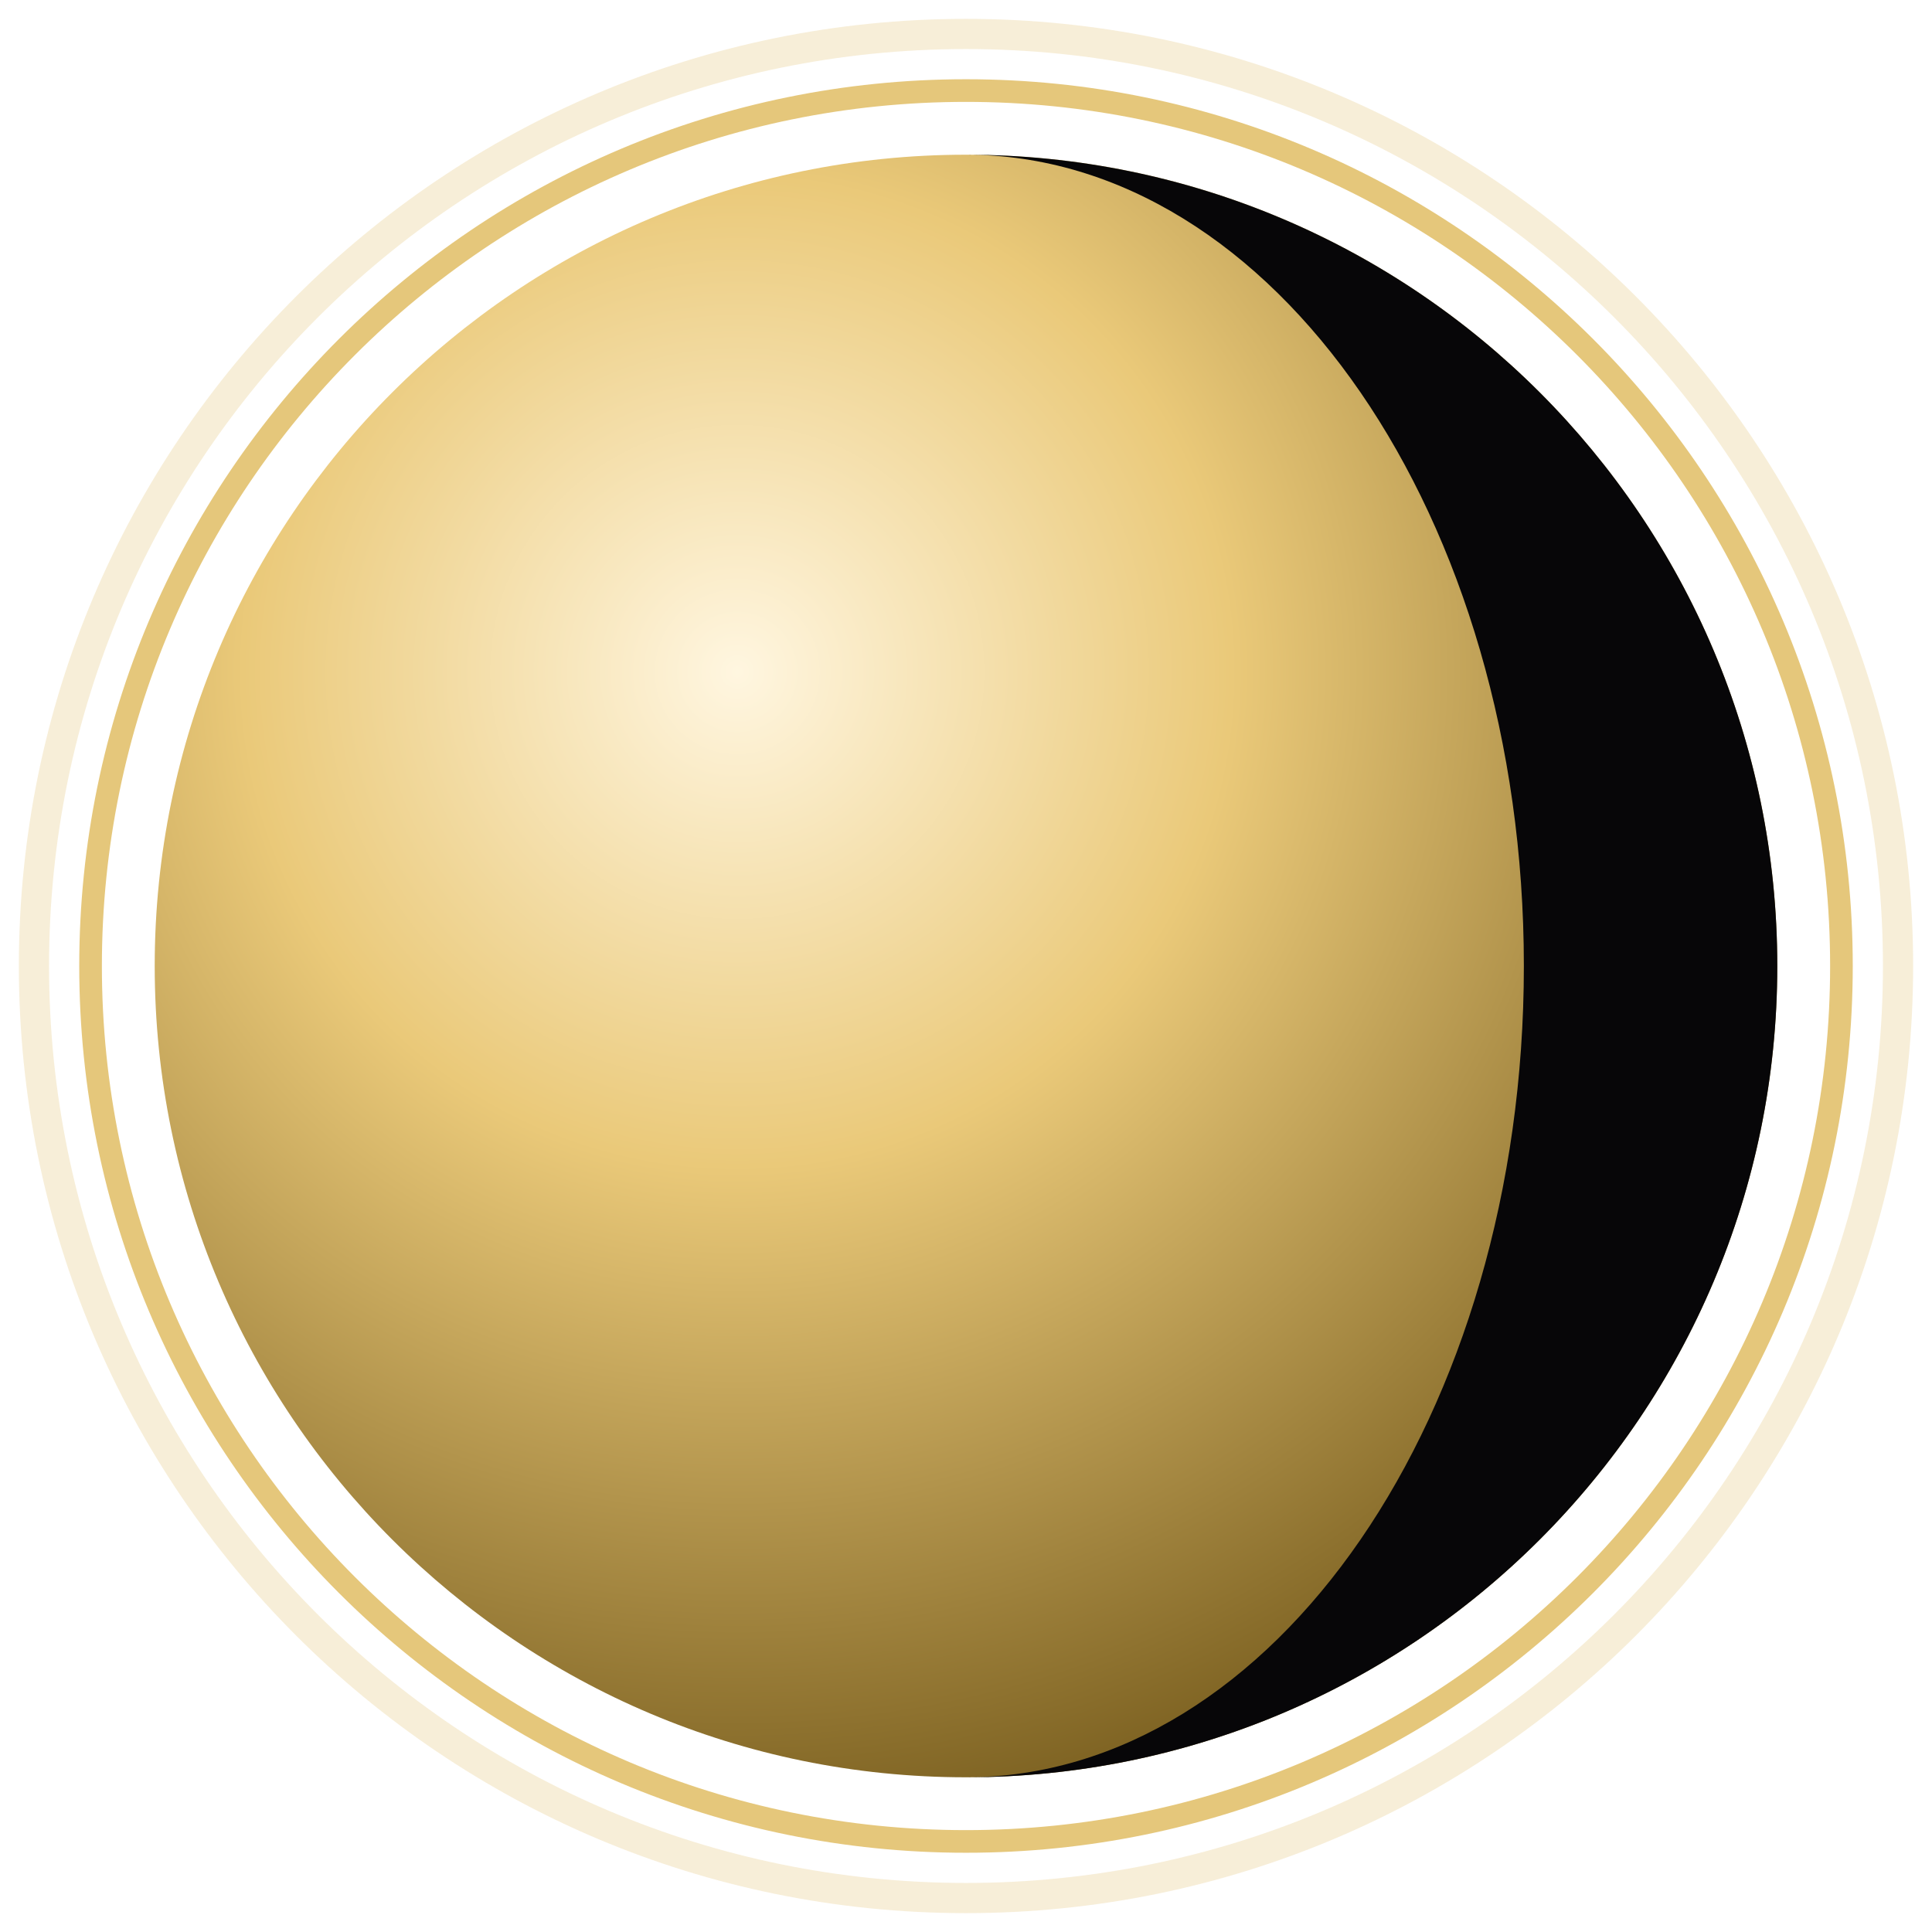
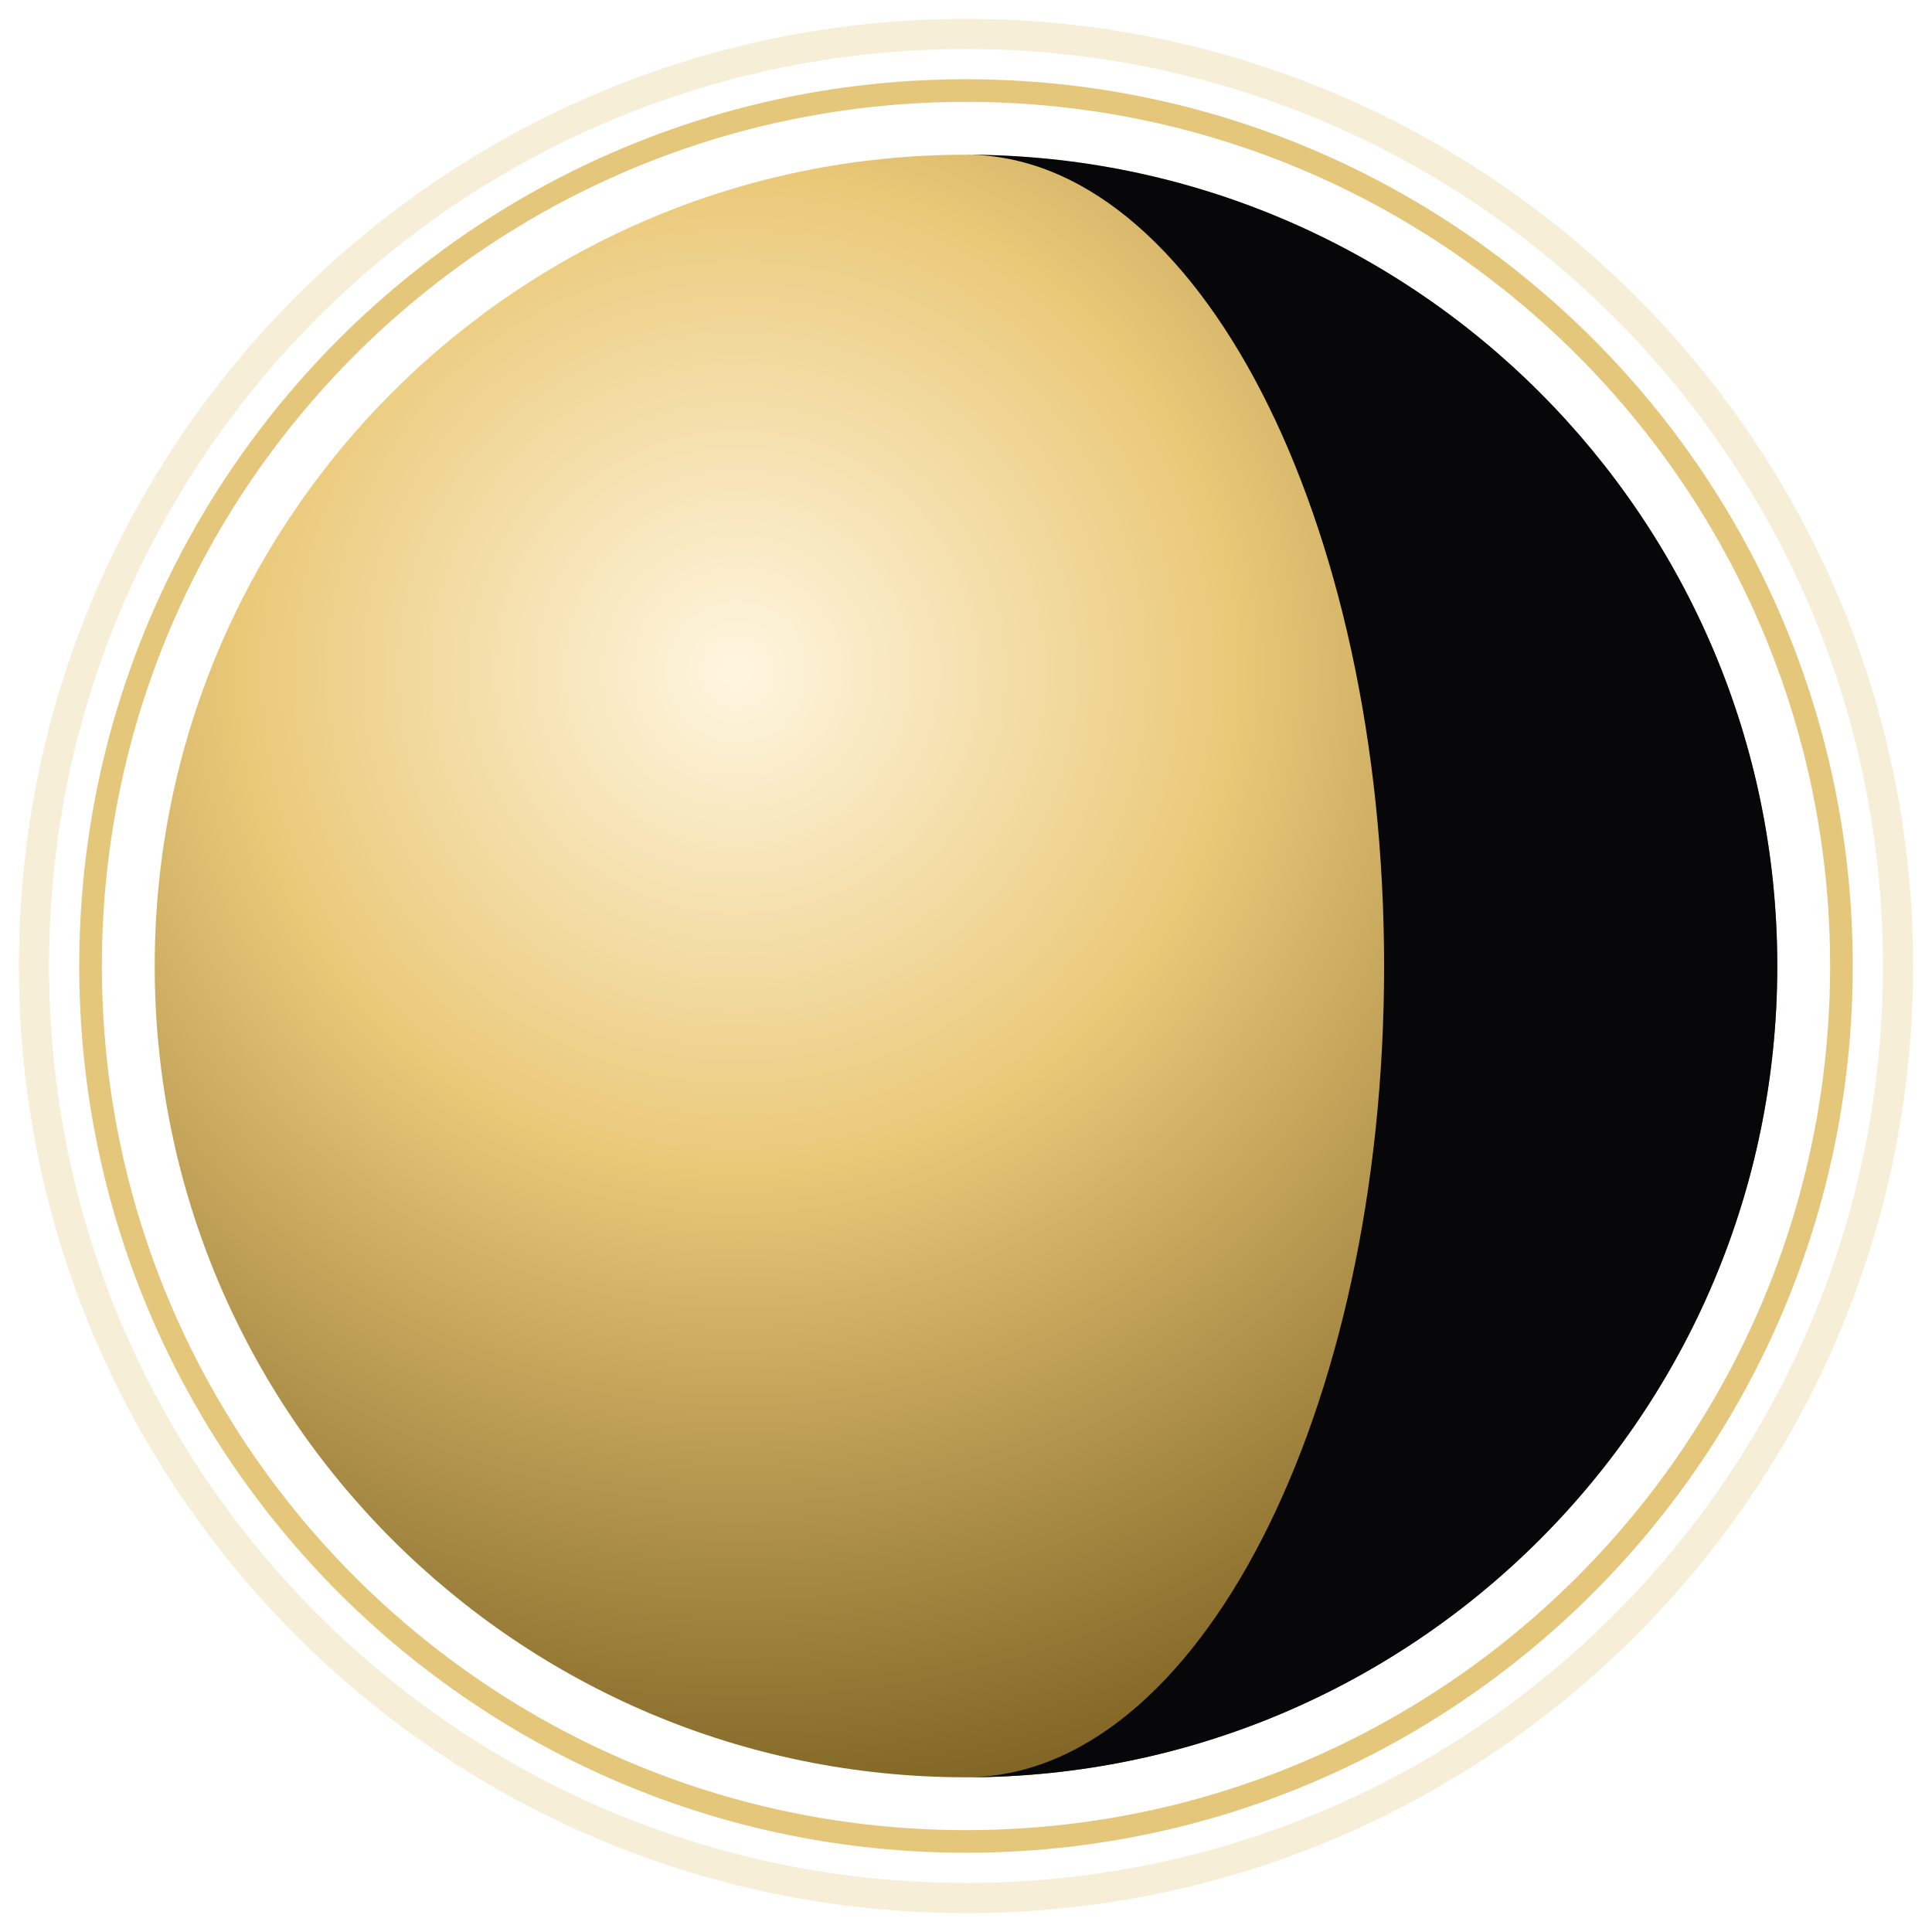
<svg xmlns="http://www.w3.org/2000/svg" viewBox="0 0 512 512" width="512" height="512">
  <defs>
    <radialGradient id="moonGold" cx="36%" cy="32%" r="72%">
      <stop offset="0%" stop-color="#FFF6E0" />
      <stop offset="42%" stop-color="#EAC979" />
      <stop offset="100%" stop-color="#7A5F1F" />
    </radialGradient>
  </defs>
  <circle cx="256" cy="256" r="215" fill="url(#moonGold)" />
-   <path d="M 256 41 A 215 215 0 0 1 256 471 A 147.839 215 0 0 0 256 41 Z" fill="#070608" fill-opacity="1.0" />
+   <path d="M 256 41 A 215 215 0 0 1 256 471 A 110.799 215 0 0 0 256 41 Z" fill="#070608" fill-opacity="1.0" />
  <circle cx="256" cy="256" r="247" fill="none" stroke="#E5C77B" stroke-opacity="0.3" stroke-width="8.0" />
  <circle cx="256" cy="256" r="232" fill="none" stroke="#E5C77B" stroke-opacity="1.0" stroke-width="6.0" />
</svg>
